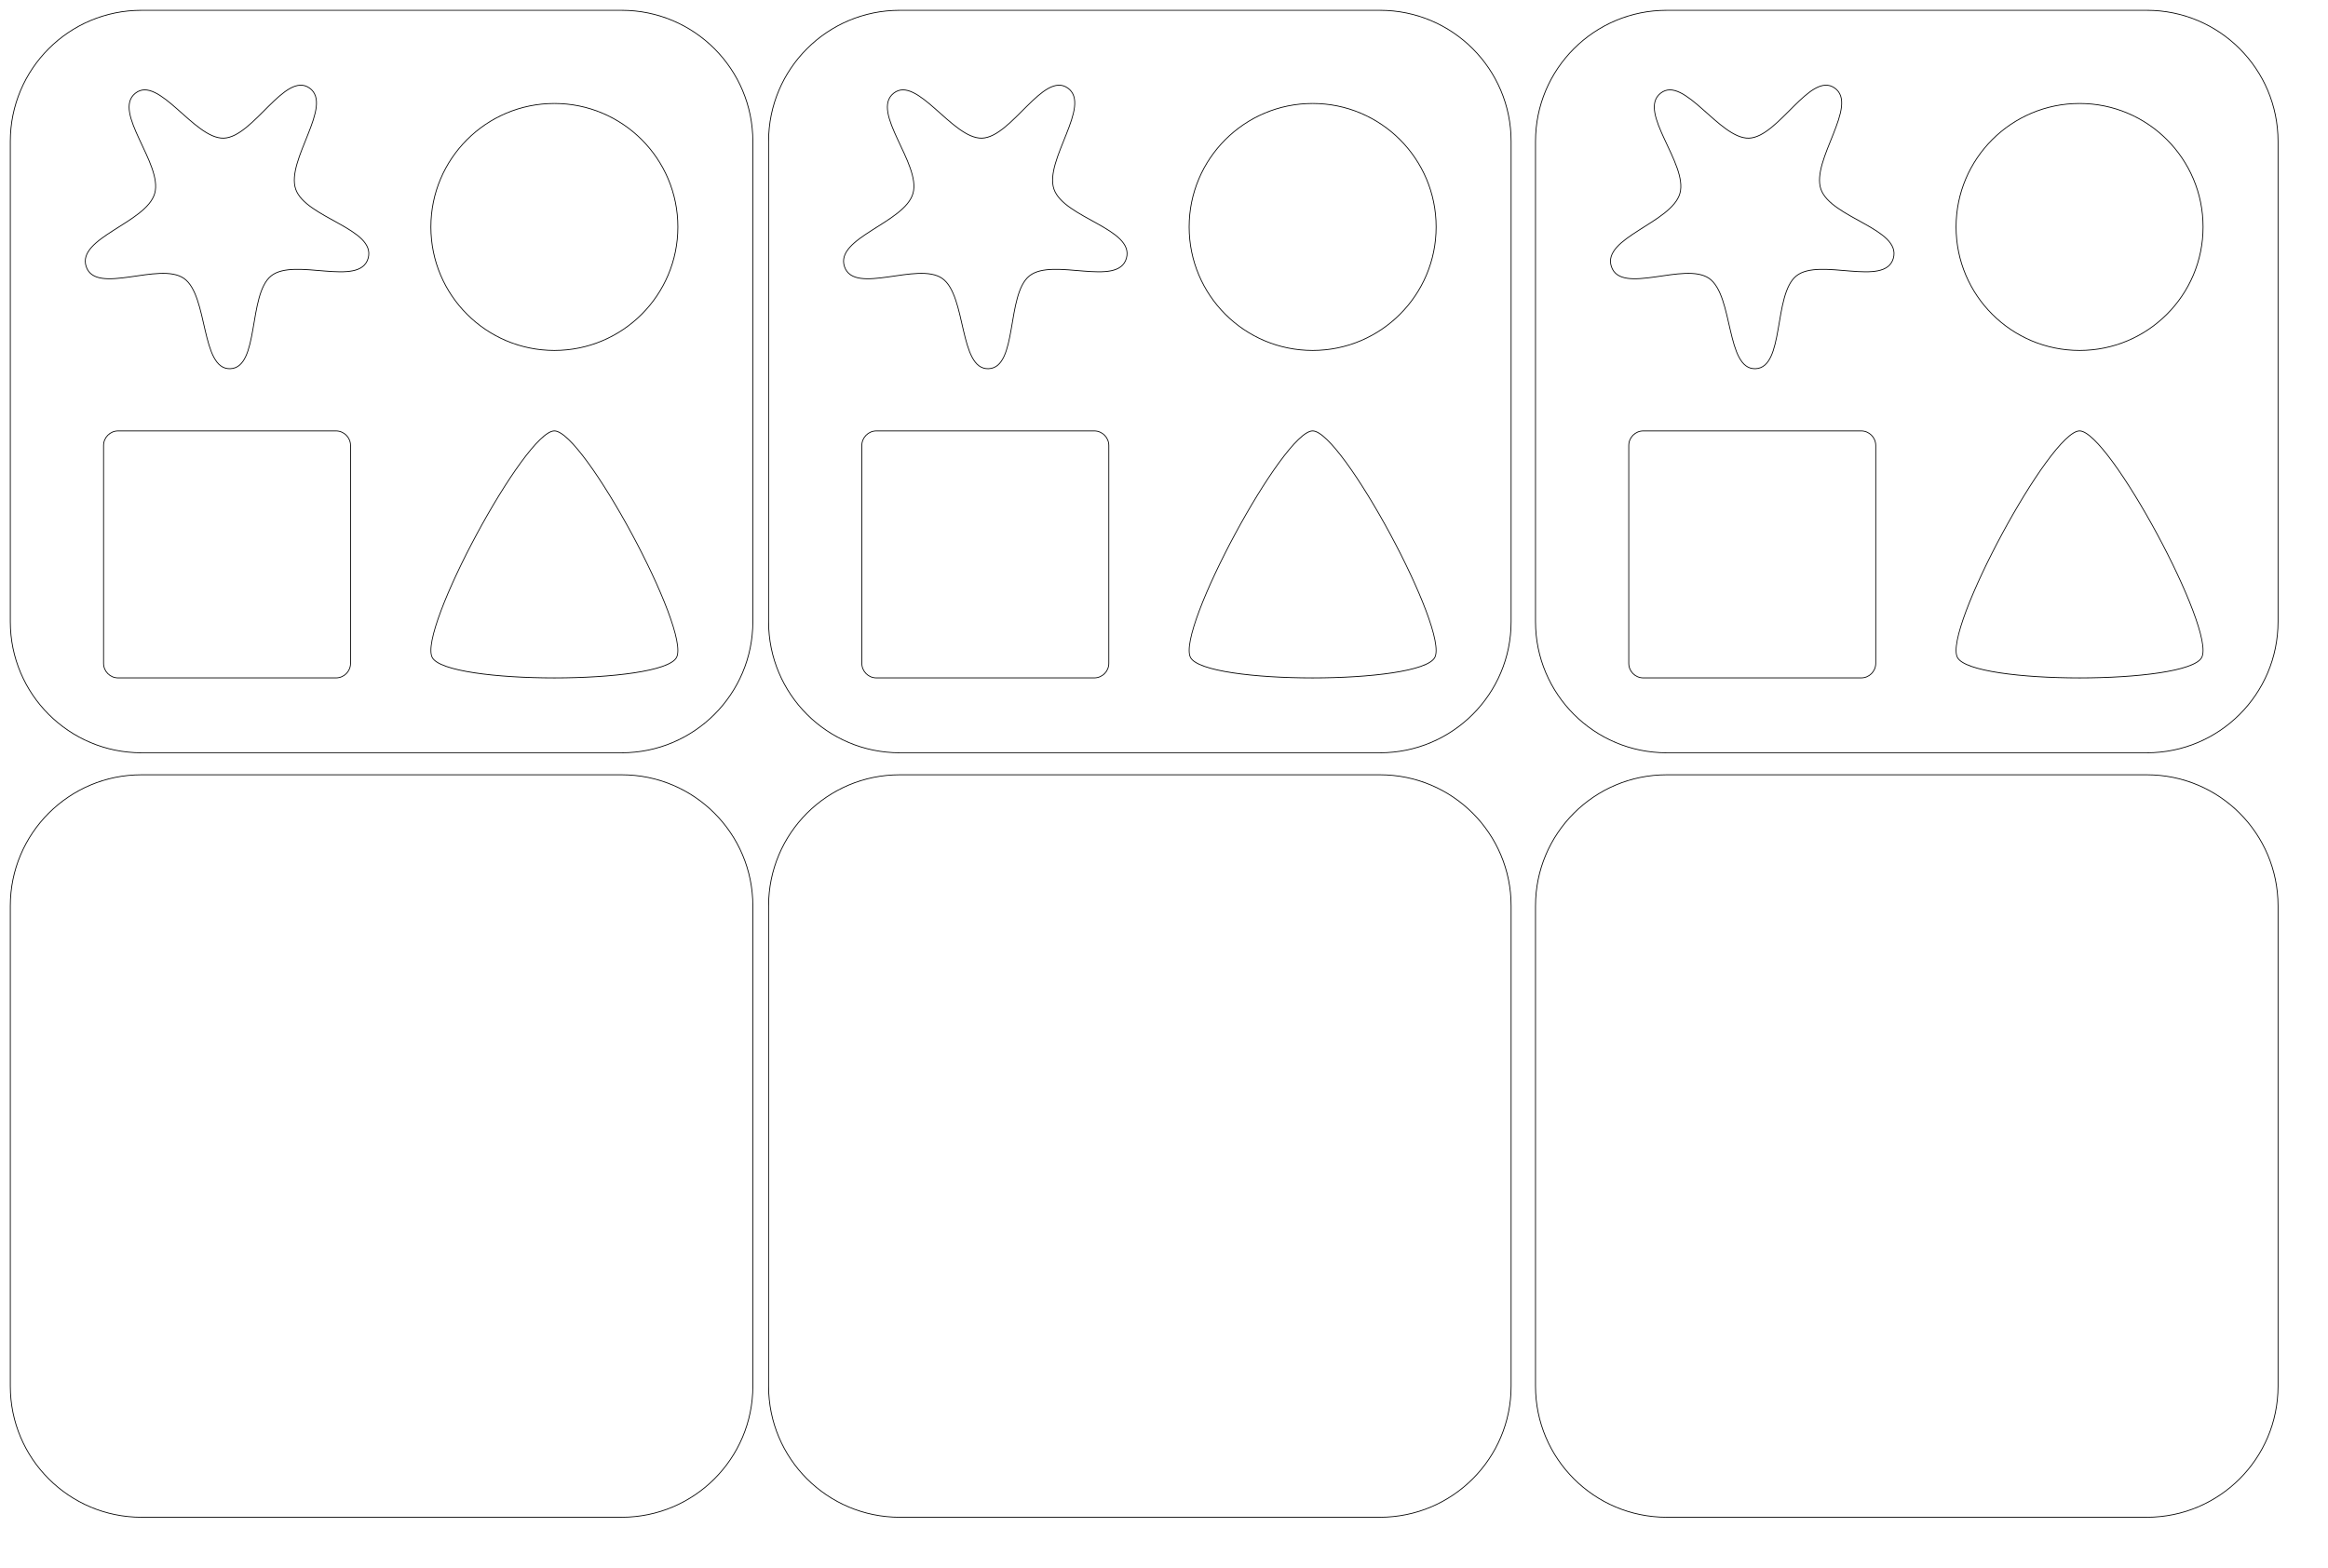
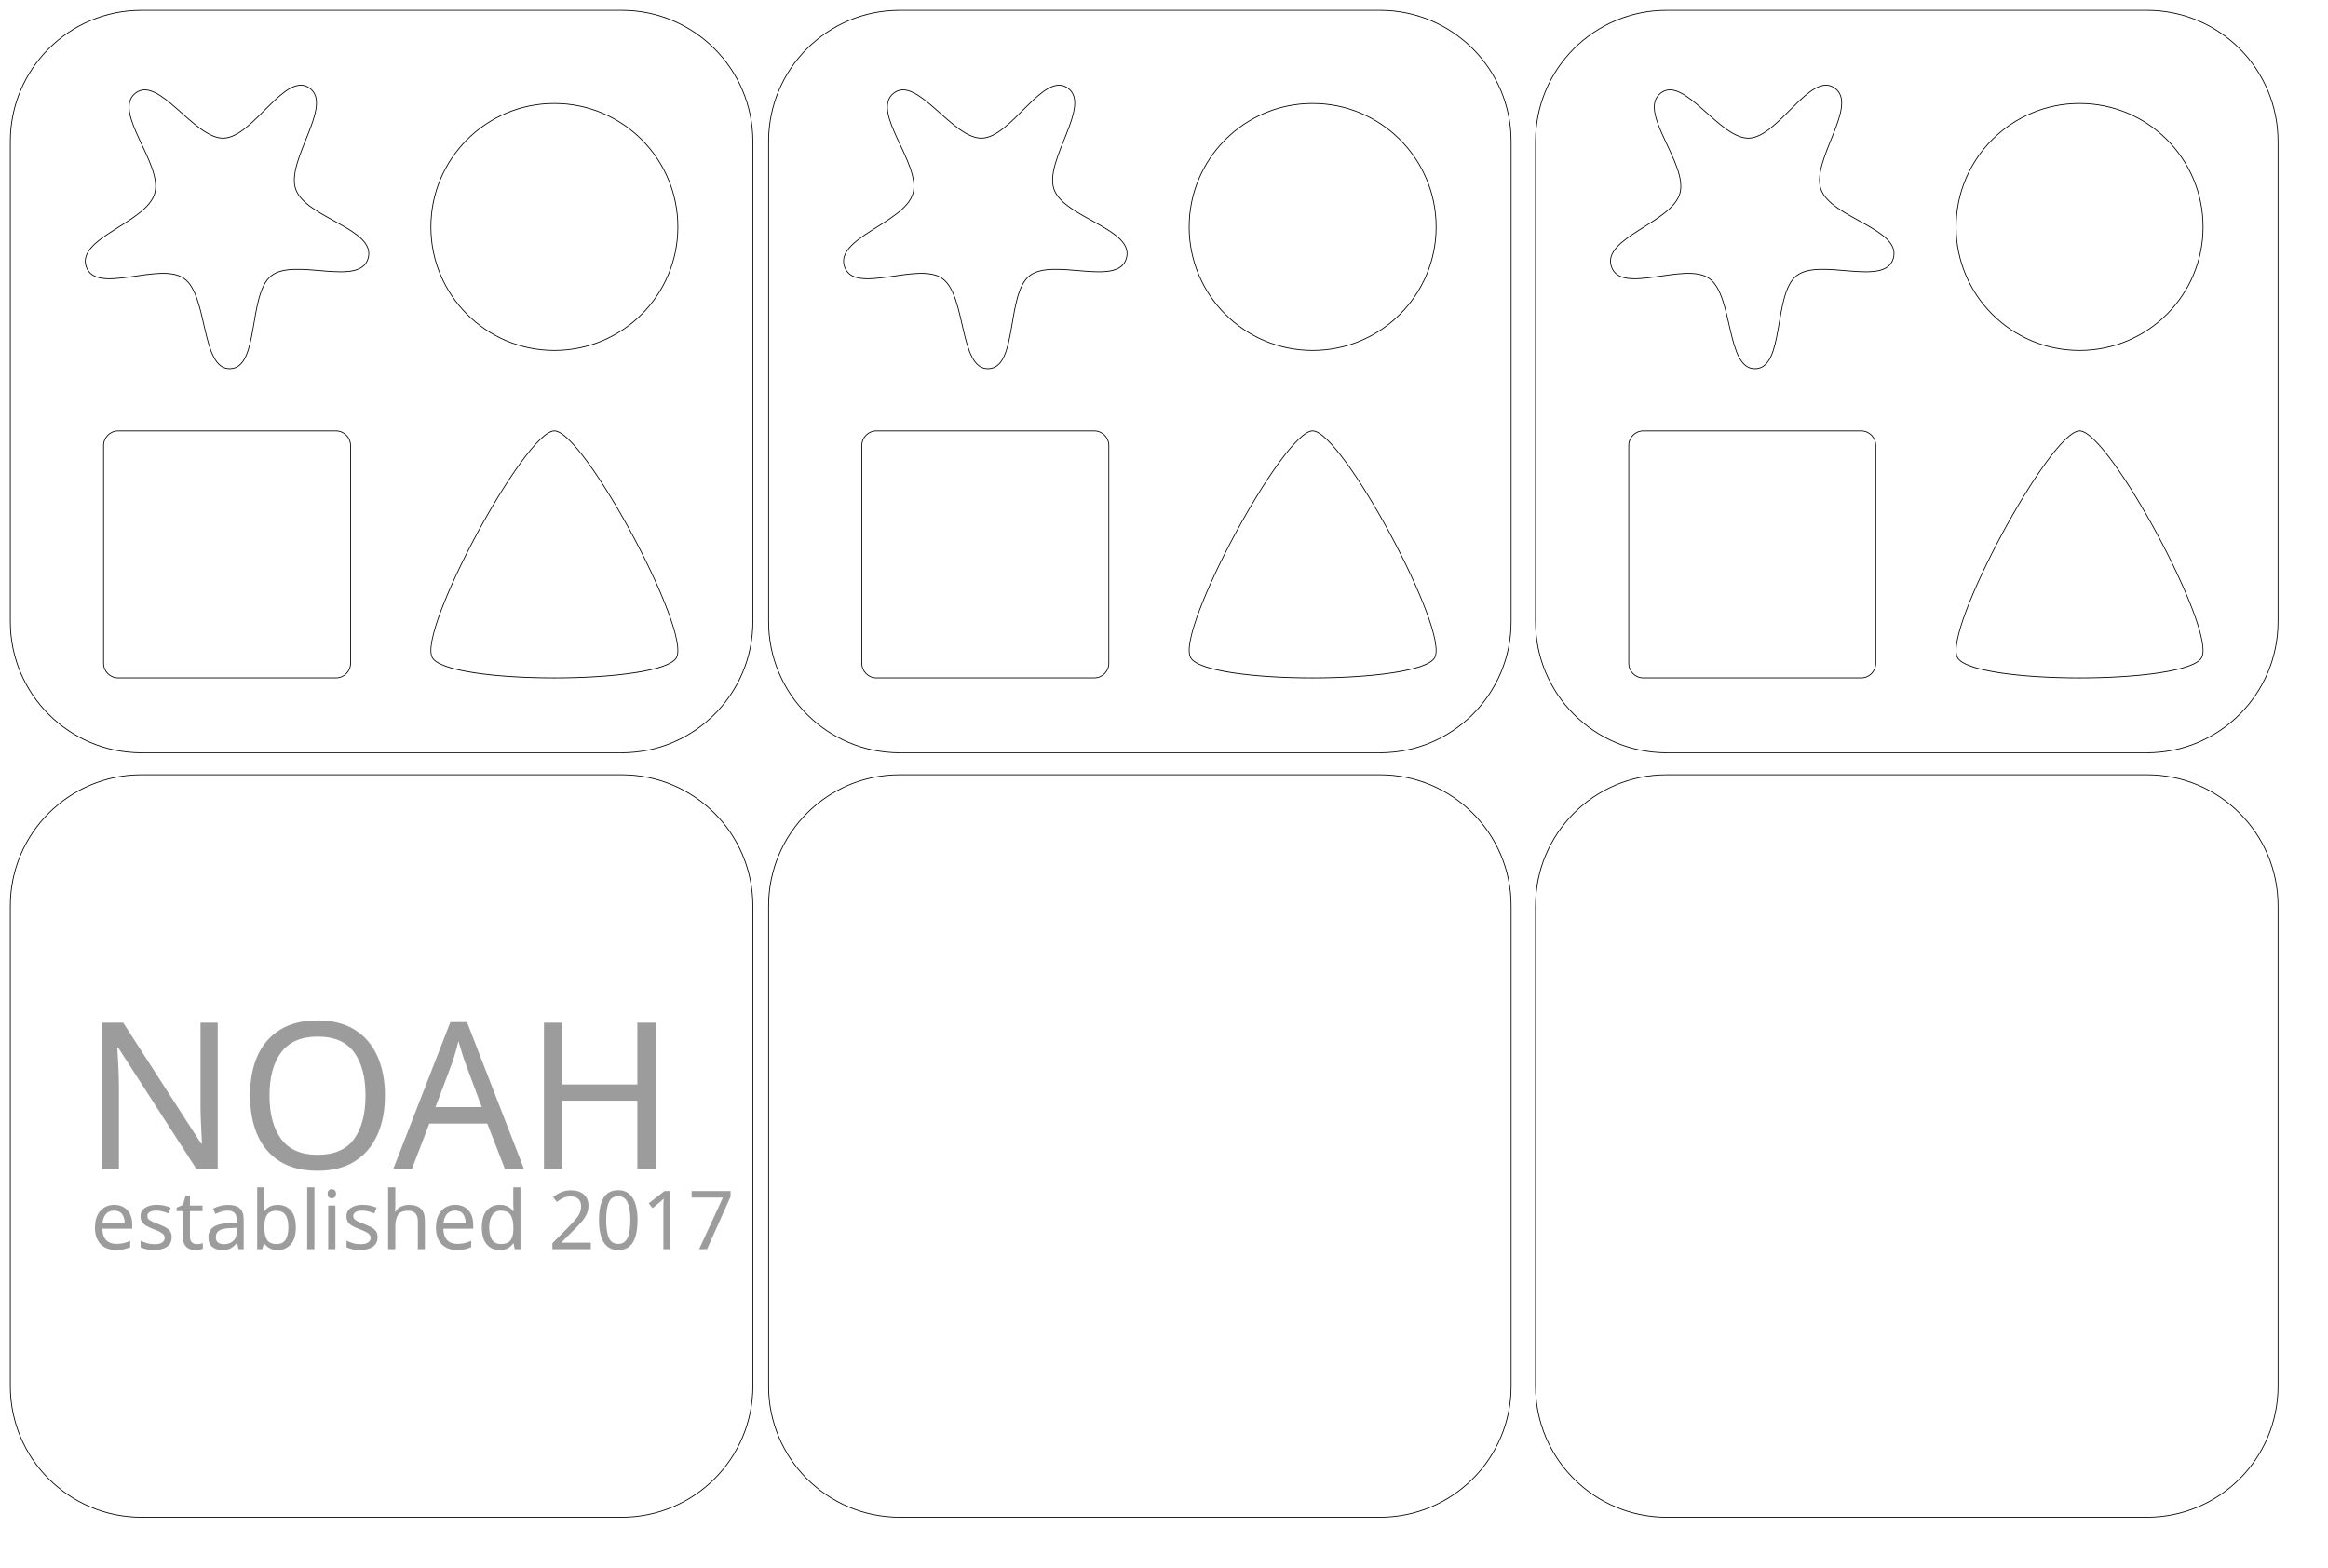
<svg xmlns="http://www.w3.org/2000/svg" xmlns:xlink="http://www.w3.org/1999/xlink" width="469.777mm" height="316.281mm" viewBox="0 0 469.777 316.281" version="1.1" id="svg8">
  <defs id="defs2" />
  <g id="g873" transform="translate(-8.503333,48.44382)">
    <rect rx="26.458" ry="26.458" y="-46.364" x="10.583" height="149.84" width="149.84" id="rect815" style="fill:none;stroke:#000000;stroke-width:0.16;stroke-miterlimit:4;stroke-dasharray:none;stroke-opacity:1" />
    <rect rx="26.458" ry="26.458" y="107.917" x="10.583" height="149.84" width="149.84" id="rect815-7" style="fill:none;stroke:#000000;stroke-width:0.16;stroke-miterlimit:4;stroke-dasharray:none;stroke-opacity:1" />
    <path transform="matrix(1.146764,0,0,1.189317,-0.0770533,6.741195)" d="M 47.984,16.164 C 42.788,16.314 44.161,3.787 39.869,0.855 35.577,-2.077 24.407,3.756 22.658,-1.138 20.909,-6.033 33.247,-8.599 34.709,-13.587 c 1.462,-4.988 -7.537,-13.809 -3.422,-16.985 4.115,-3.176 10.368,7.766 15.563,7.615 5.196,-0.151 10.804,-11.436 15.096,-8.504 4.292,2.932 -4.182,12.26 -2.433,17.155 1.749,4.895 14.215,6.741 12.752,11.729 C 70.803,2.412 59.314,-2.765 55.199,0.411 51.084,3.587 53.18,16.013 47.984,16.164 Z" id="path832" style="fill:none;stroke:#000000;stroke-width:0.137;stroke-miterlimit:4;stroke-dasharray:none;stroke-opacity:1" />
-     <circle r="24.92" cy="-2.642" cx="120.372" id="path836" style="fill:none;stroke:#000000;stroke-width:0.16;stroke-miterlimit:4;stroke-dasharray:none;stroke-opacity:1" />
+     <circle cy="-2.642" cx="120.372" id="path836" style="fill:none;stroke:#000000;stroke-width:0.16;stroke-miterlimit:4;stroke-dasharray:none;stroke-opacity:1" r="24.92" />
    <rect ry="2.94" rx="2.94" y="38.525" x="29.401" height="49.84" width="49.84" id="rect838" style="fill:none;stroke:#000000;stroke-width:0.16;stroke-miterlimit:4;stroke-dasharray:none;stroke-opacity:1" />
    <path transform="matrix(1.102967,0,0,1.181794,4.926723,20.0686)" d="m 127.01,54.311 c -2.681,4.644 -42.002,4.644 -44.683,0 -2.681,-4.644 16.98,-38.697 22.342,-38.697 5.362,0 25.023,34.053 22.342,38.697 z" id="path865" style="fill:none;stroke:#000000;stroke-width:0.14;stroke-miterlimit:4;stroke-dasharray:none;stroke-opacity:1" />
  </g>
  <use x="0" y="0" xlink:href="#g873" id="use877" width="100%" height="100%" transform="translate(307.7767)" />
  <use x="0" y="0" xlink:href="#g873" id="use875" width="100%" height="100%" transform="translate(153.015)" />
+   <g id="g2510" transform="translate(0,17.77569)">
+     <text id="text2500" y="218.09" x="16.559" style="font-style:normal;font-variant:normal;font-weight:normal;font-stretch:normal;font-size:41.301px;line-height:125%;font-family:Vollkorn;-inkscape-font-specification:Vollkorn;letter-spacing:0px;word-spacing:0px;fill:#000000;fill-opacity:0.387;stroke:none;stroke-width:0.265px;stroke-linecap:butt;stroke-linejoin:miter;stroke-opacity:1" xml:space="preserve">
+       <tspan style="font-style:normal;font-variant:normal;font-weight:normal;font-stretch:normal;font-family:Vollkorn;-inkscape-font-specification:Vollkorn;fill:#000000;fill-opacity:0.387;stroke-width:0.265px" y="218.09" x="16.559" id="tspan2498">NOAH</tspan>
+     </text>
+     <text id="text2504" y="234.323" x="18.257" style="font-style:normal;font-weight:normal;font-size:16.411px;line-height:125%;font-family:Sans;letter-spacing:0px;word-spacing:0px;fill:#000000;fill-opacity:0.387;stroke:none;stroke-width:0.265px;stroke-linecap:butt;stroke-linejoin:miter;stroke-opacity:1" xml:space="preserve">
+       <tspan style="font-style:normal;font-variant:normal;font-weight:normal;font-stretch:normal;font-family:Vollkorn;-inkscape-font-specification:Vollkorn;fill:#000000;fill-opacity:0.387;stroke-width:0.265px" y="234.323" x="18.257" id="tspan2502">established 2017</tspan>
+     </text>
+   </g>
</svg>
